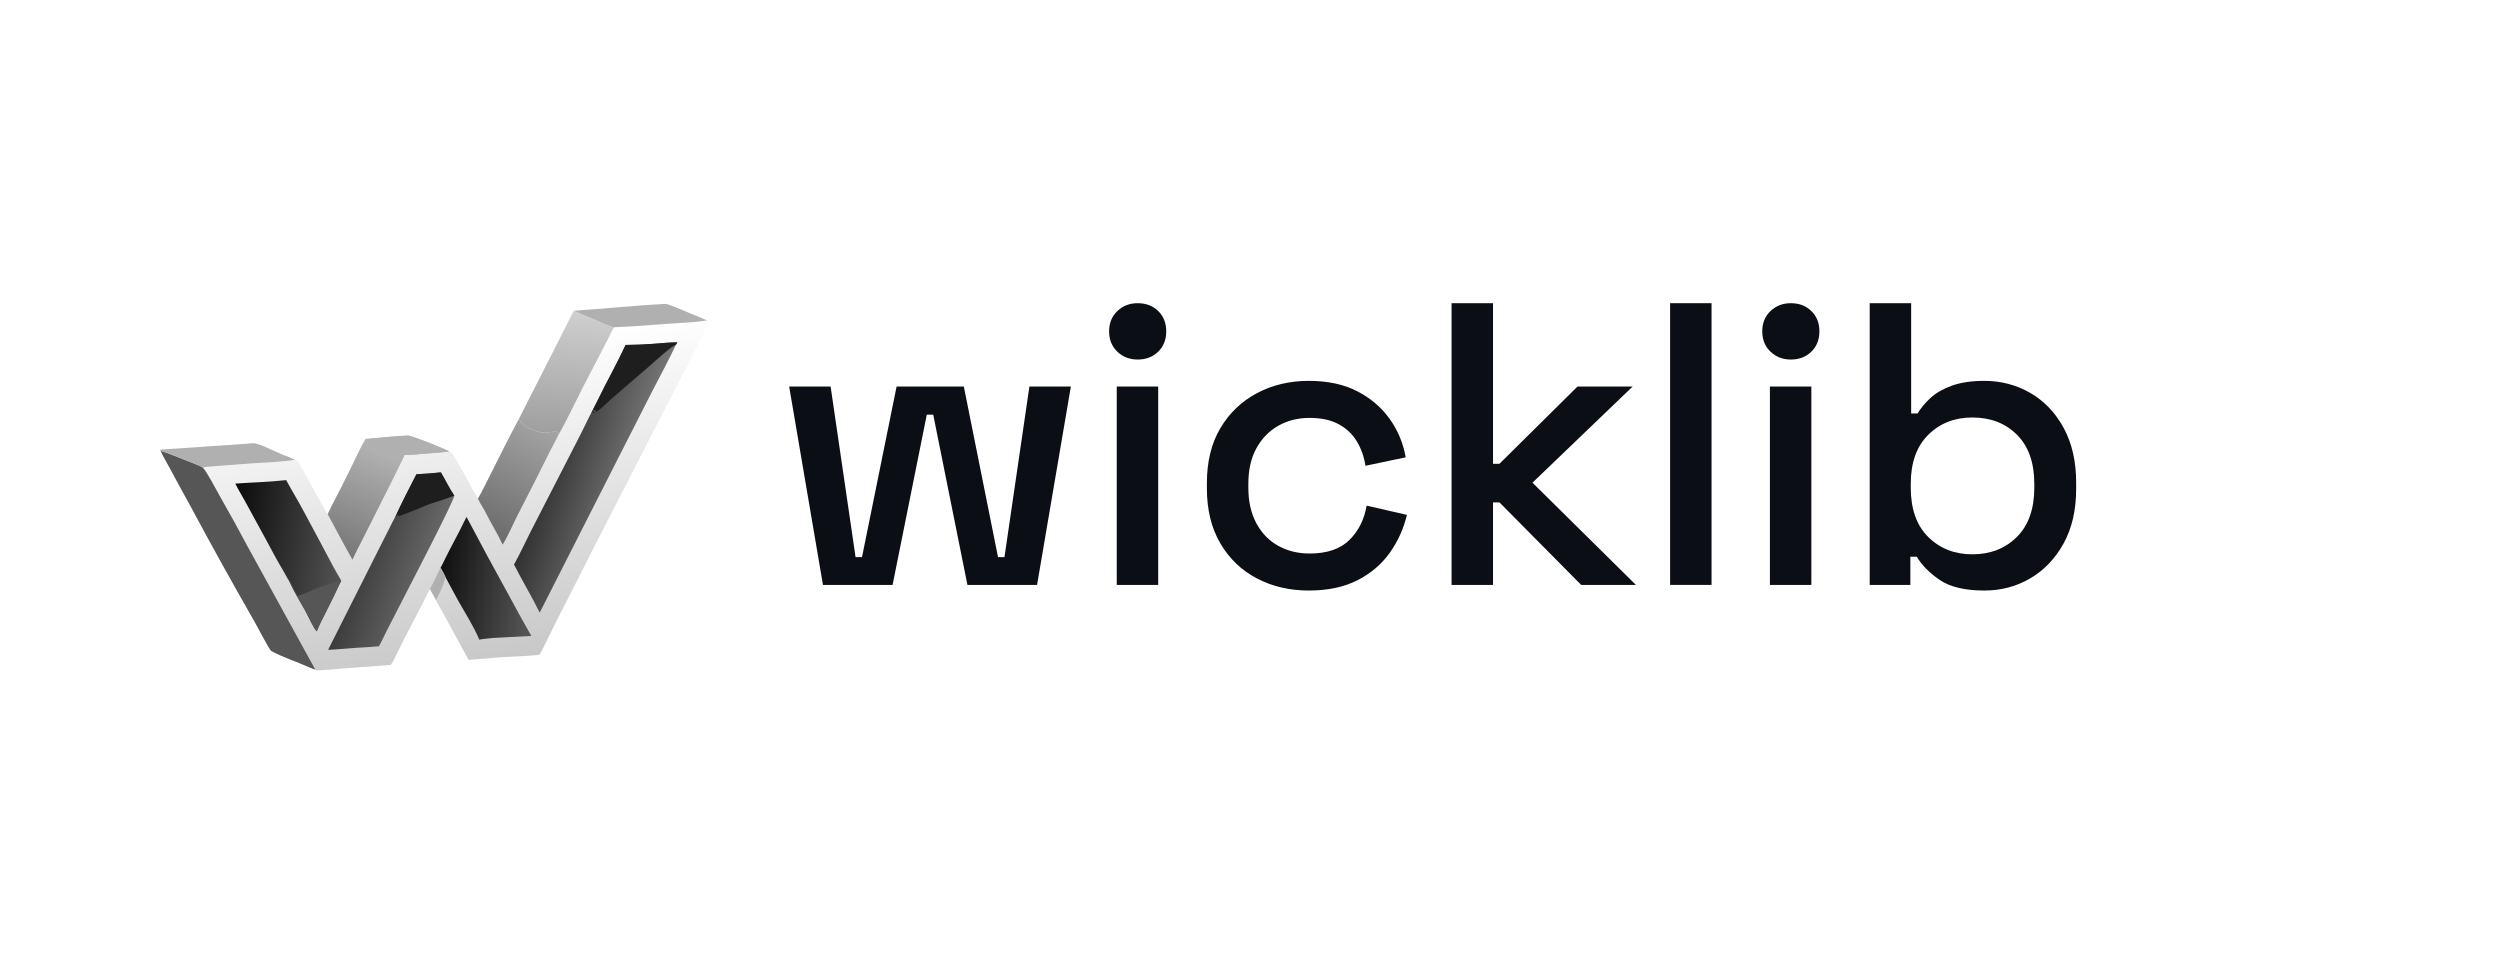
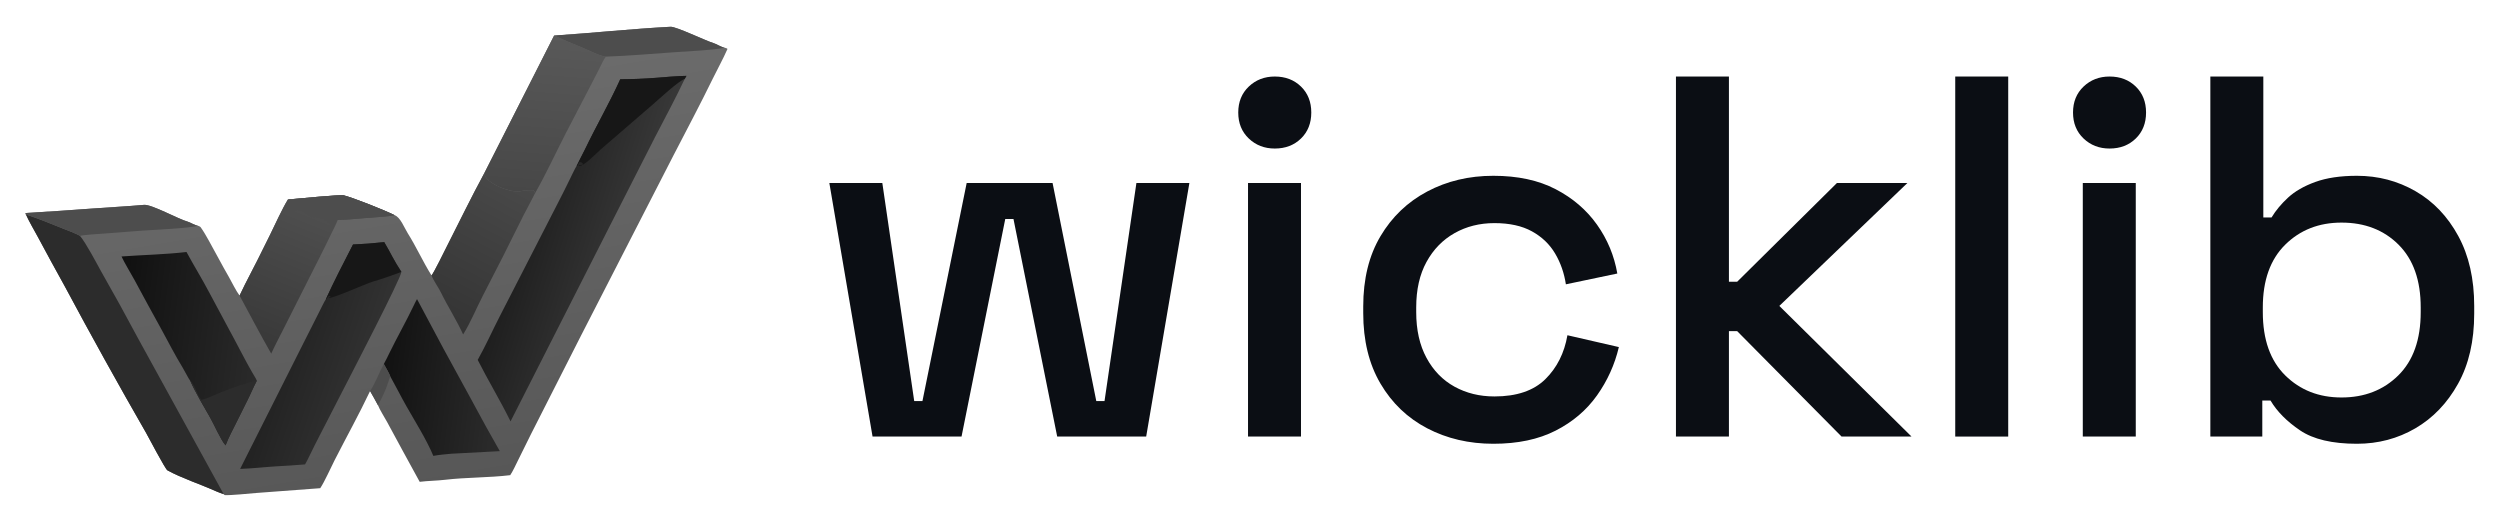
- <svg xmlns="http://www.w3.org/2000/svg" viewBox="0 0 2050 800" role="img" aria-label="Wicklib">
+ <svg xmlns="http://www.w3.org/2000/svg" viewBox="115 232 1604 334" role="img" aria-label="Wicklib">
  <g transform="translate(80 127) scale(0.27)">
    <defs>
      <linearGradient id="Gradient1" x1="317.499" x2="662.911" y1="1173.06" y2="1218.69" gradientUnits="userSpaceOnUse">
-         <stop class="stop0" offset="0" stop-color="#0b0b0c" />
-         <stop class="stop1" offset="1" stop-color="#525252" />
+         <stop class="stop0" offset="0" stop-color="#101010" />
+         <stop class="stop1" offset="1" stop-color="#2a2a2a" />
      </linearGradient>
      <linearGradient id="Gradient2" x1="706.498" x2="905.512" y1="1268.46" y2="1335.54" gradientUnits="userSpaceOnUse">
-         <stop class="stop0" offset="0" stop-color="#3c3c3c" />
-         <stop class="stop1" offset="1" stop-color="#676767" />
+         <stop class="stop0" offset="0" stop-color="#222222" />
+         <stop class="stop1" offset="1" stop-color="#323232" />
      </linearGradient>
      <linearGradient id="Gradient3" x1="1279.67" x2="1532.91" y1="958.608" y2="1037.58" gradientUnits="userSpaceOnUse">
-         <stop class="stop0" offset="0" stop-color="#313131" />
-         <stop class="stop1" offset="1" stop-color="#757675" />
+         <stop class="stop0" offset="0" stop-color="#1e1e1e" />
+         <stop class="stop1" offset="1" stop-color="#383838" />
      </linearGradient>
      <linearGradient id="Gradient4" x1="1086.61" x2="1261.15" y1="1181.49" y2="847.959" gradientUnits="userSpaceOnUse">
-         <stop class="stop0" offset="0" stop-color="#6b6b6b" />
-         <stop class="stop1" offset="1" stop-color="#a5a4a4" />
+         <stop class="stop0" offset="0" stop-color="#343434" />
+         <stop class="stop1" offset="1" stop-color="#494949" />
      </linearGradient>
      <linearGradient id="Gradient5" x1="645.984" x2="770.809" y1="1240.69" y2="926.812" gradientUnits="userSpaceOnUse">
-         <stop class="stop0" offset="0" stop-color="#777" />
-         <stop class="stop1" offset="1" stop-color="#b3b2b2" />
+         <stop class="stop0" offset="0" stop-color="#383838" />
+         <stop class="stop1" offset="1" stop-color="#4e4e4e" />
      </linearGradient>
      <linearGradient id="Gradient6" x1="1321.8" x2="1351.68" y1="880.03" y2="506.933" gradientUnits="userSpaceOnUse">
-         <stop class="stop0" offset="0" stop-color="#a09f9f" />
-         <stop class="stop1" offset="1" stop-color="#d0cfcf" />
+         <stop class="stop0" offset="0" stop-color="#474747" />
+         <stop class="stop1" offset="1" stop-color="#595959" />
      </linearGradient>
      <linearGradient id="Gradient7" x1="1141.27" x2="982.818" y1="1567.81" y2="643.232" gradientUnits="userSpaceOnUse">
-         <stop class="stop0" offset="0" stop-color="#c9c8c8" />
-         <stop class="stop1" offset="1" stop-color="#fff" />
+         <stop class="stop0" offset="0" stop-color="#575757" />
+         <stop class="stop1" offset="1" stop-color="#6b6b6b" />
      </linearGradient>
      <linearGradient id="Gradient3rd" x1="943.313" x2="1230.097" y1="1256.096" y2="1293.098" gradientUnits="userSpaceOnUse">
-         <stop offset="0" stop-color="#0b0b0c" />
-         <stop offset="1" stop-color="#525252" />
+         <stop offset="0" stop-color="#101010" />
+         <stop offset="1" stop-color="#2a2a2a" />
      </linearGradient>
    </defs>
    <g transform="translate(86.3165 -32.7675)">
      <path fill="url(#Gradient7)" d="M1360.08 506.127c92.06-6.077 184.43-15.959 276.76-20.859 13.2-.701 84.58 33.719 101.38 38.583 7.12 2.061 19.43 9.979 27.32 11.309 2.98.917 4.78.871 6.49 2.835-10.7 24.355-23.31 46.706-34.84 70.35-30.15 61.827-62.64 122.848-94.25 184.021l-218.3 425.504-119.45 235.21-31.27 63.21c-4.29 8.69-13.03 27.4-18.19 34.52-50.46 6.14-104.38 4.98-155.24 11-19.58 2.32-39.82 2.3-59.86 4.8-26.19-47.32-51.631-94.63-77.448-142.17-5.777-10.64-18.116-30.07-21.646-39.74-4.416-7.83-14.769-27.69-18.792-33.78-26.188 55.24-56.47 109.73-84.304 164.33-9.458 18.55-23.597 50.67-34.135 66.5l-152.33 11.39c-17.163 1.34-60.322 5.96-74.969 5.01l-2.14-2.19c-2.416-.53-16.953-6.32-19.086-7.31-34.921-15.75-81.902-31.23-114.637-49.34-5.111-2.83-46.006-80.8-50.365-88.46a13270 13270 0 0 1-193.572-348.89 8946 8946 0 0 1-64.391-118.06c-8.143-15.163-21.437-37.578-27.881-52.581l-1.597-1.951c1.809-1.836 4.902-1.756 7.574-1.926 50.876-3.091 99.993-6.325 150.99-10.179 41.749-3.155 81.185-4.987 123.707-8.782 18.013-1.608 82.249 34.156 103.056 39.647 6.807 1.796 17.301 8.933 24.792 9.85 1.913.691 5.436 1.968 6.596 3.555 7.044 9.639 14.059 22.236 19.864 32.556 15.983 28.411 30.88 57.511 47.241 85.691 7.545 13 16.713 32.73 25.422 44.2 4.338-8.18 8.139-17.32 12.557-25.87a5089 5089 0 0 0 59.691-118.072c10.957-22.536 29.564-63.112 42.552-84.2 2.471-1.466 6.101-.977 9.178-.951 11.063-1.326 117.036-10.801 122.719-9.321 24.361 6.346 97.316 35.231 121.763 47.43 13.666 4.645 23.281 30.327 31.001 42.567 20.42 32.377 36.32 68.087 56.62 100.517 4.53-3.86 32.3-60.7 36.86-69.66 29.21-57.474 57.75-116.314 88.46-172.939z" />
-       <path fill="#565656" d="M104.934 931.319c29.115 9.427 57.374 21.251 85.831 32.572 9.574 3.809 35.623 13.531 42.636 18.318 14.585 17.328 38.705 63.761 50.464 84.821a6131 6131 0 0 1 87.469 158.62l203.532 370.31c-2.416-.53-16.953-6.32-19.086-7.31-34.921-15.75-81.902-31.23-114.637-49.34-5.111-2.83-46.006-80.8-50.365-88.46a13270 13270 0 0 1-193.572-348.89 8946 8946 0 0 1-64.391-118.06c-8.143-15.163-21.437-37.578-27.881-52.581" />
+       <path fill="#2c2c2c" d="M104.934 931.319c29.115 9.427 57.374 21.251 85.831 32.572 9.574 3.809 35.623 13.531 42.636 18.318 14.585 17.328 38.705 63.761 50.464 84.821a6131 6131 0 0 1 87.469 158.62l203.532 370.31c-2.416-.53-16.953-6.32-19.086-7.31-34.921-15.75-81.902-31.23-114.637-49.34-5.111-2.83-46.006-80.8-50.365-88.46a13270 13270 0 0 1-193.572-348.89 8946 8946 0 0 1-64.391-118.06c-8.143-15.163-21.437-37.578-27.881-52.581" />
      <path fill="url(#Gradient6)" d="M1360.08 506.127c4.65 1.286 15.34 7.01 21.09 9.468 14.54 6.217 29.58 12.666 44.27 18.484 16.02 6.342 41.74 20.649 57.87 22.137-5.75 5.991-12.85 23.063-17.13 31.302l-27.34 52.826c-16.83 32.982-34.62 65.91-51.46 98.814-24.46 47.79-45.97 94.819-72.54 141.6-.93-3.712-.7-3.835-3.6-6.531-3.8-1.675-22.91-.282-27.5 1.148-23.06 7.178-87.61-17.518-89.76-41.894z" />
      <path fill="url(#Gradient5)" d="M736.557 894.887c11.063-1.326 117.036-10.801 122.719-9.321 24.361 6.346 97.316 35.231 121.763 47.43-7.744 2.254-42.791 5.109-53.256 5.681-25.615 1.401-57.102 5.54-82.07 5.6-1.38 5.761-10.167 22.514-13.297 28.944a2784 2784 0 0 1-31.61 64.029l-81.442 161.41c-10.936 22.09-21.015 40.38-31.561 63.31-26.478-46.31-49.96-91.34-75.224-137.99 4.338-8.18 8.139-17.32 12.557-25.87a5089 5089 0 0 0 59.691-118.072c10.957-22.536 29.564-63.112 42.552-84.2 2.471-1.466 6.101-.977 9.178-.951" />
-       <path fill="#b0b0b0" d="M736.557 894.887c11.063-1.326 117.036-10.801 122.719-9.321 24.361 6.346 97.316 35.231 121.763 47.43-7.744 2.254-42.791 5.109-53.256 5.681-25.615 1.401-57.102 5.54-82.07 5.6-3.674.519-6.88 14.83-10.349 17.498-1.308 1.006-14.807-13.193-17.858-15.352-10.02-7.091-25.26-7.502-37.186-8.983-7.08-6.111-25.092-17.409-35.101-15.346-7.043 1.452-21.35 7.798-27.299.458-1.434-5.846 7.166-18.854 10.487-25.348 5.176-.591 9.925-1.095 15.133-1.458-2.643-.766-4.231-.676-6.983-.859" />
+       <path fill="#4d4d4d" d="M736.557 894.887c11.063-1.326 117.036-10.801 122.719-9.321 24.361 6.346 97.316 35.231 121.763 47.43-7.744 2.254-42.791 5.109-53.256 5.681-25.615 1.401-57.102 5.54-82.07 5.6-3.674.519-6.88 14.83-10.349 17.498-1.308 1.006-14.807-13.193-17.858-15.352-10.02-7.091-25.26-7.502-37.186-8.983-7.08-6.111-25.092-17.409-35.101-15.346-7.043 1.452-21.35 7.798-27.299.458-1.434-5.846 7.166-18.854 10.487-25.348 5.176-.591 9.925-1.095 15.133-1.458-2.643-.766-4.231-.676-6.983-.859" />
      <path fill="url(#Gradient3rd)" d="M1034.25 1132.36C1076.07 1211.66 1118.69 1290.54 1162.1 1368.98L1197.32 1433.8L1231.016 1493.717L1116.48 1499.81C1102.93 1501.08 1086.49 1502.37 1073.08 1505.02C1056.97 1466.72 1030.68 1424.77 1010 1388.52C996.518 1364.88 984.091 1339.97 970.727 1315.97C968.805 1309.99 958.91 1292.82 955.395 1286.64C960.375 1277.83 964.343 1269.41 968.773 1260.33C987.226 1222.52 1008.2 1185.96 1026.32 1147.94C1028.73 1142.88 1031.51 1137.21 1034.25 1132.36Z" />
      <path fill="url(#Gradient4)" d="M1193.98 833.481c2.15 24.376 66.7 49.072 89.76 41.894 4.59-1.43 23.7-2.823 27.5-1.148 2.9 2.696 2.67 2.819 3.6 6.531-9.28 18.804-19.4 36.484-28.72 55.009a9589 9589 0 0 1-95.25 188.223c-14.56 28.01-30.48 66.47-47.04 92.48-15.02-33.37-36.76-66.99-52.9-100.11-6.01-12.33-17.58-27.84-22.27-40.28 4.53-3.86 32.3-60.7 36.86-69.66 29.21-57.474 57.75-116.314 88.46-172.939" />
-       <path fill="#b0b0b0" d="m104.934 931.319-1.597-1.951c1.809-1.836 4.902-1.756 7.574-1.926 50.876-3.091 99.993-6.325 150.99-10.179 41.749-3.155 81.185-4.987 123.707-8.782 18.013-1.608 82.249 34.156 103.056 39.647 6.807 1.796 17.301 8.933 24.792 9.85-14.933 5.771-108.867 10.186-131.364 11.684l-97.4 7.451c-8.323.626-45.598 2.91-51.291 5.096-7.013-4.787-33.062-14.509-42.636-18.318-28.457-11.321-56.716-23.145-85.831-32.572M1360.08 506.127c92.06-6.077 184.43-15.959 276.76-20.859 13.2-.701 84.58 33.719 101.38 38.583 7.12 2.061 19.43 9.979 27.32 11.309-31.98 6.128-83.65 8.081-117.45 10.435-52.83 3.678-111.93 8.94-164.78 10.621-16.13-1.488-41.85-15.795-57.87-22.137-14.69-5.818-29.73-12.267-44.27-18.484-5.75-2.458-16.44-8.182-21.09-9.468M922.744 1350.92c12.34-18.35 21.708-44.38 32.651-64.28 3.515 6.18 13.41 23.35 15.332 29.33-1.904 4.33-3.369 9.68-4.864 14.26-6.345 19.46-14.717 36.46-24.327 54.47-4.416-7.83-14.769-27.69-18.792-33.78" />
+       <path fill="#4d4d4d" d="m104.934 931.319-1.597-1.951c1.809-1.836 4.902-1.756 7.574-1.926 50.876-3.091 99.993-6.325 150.99-10.179 41.749-3.155 81.185-4.987 123.707-8.782 18.013-1.608 82.249 34.156 103.056 39.647 6.807 1.796 17.301 8.933 24.792 9.85-14.933 5.771-108.867 10.186-131.364 11.684l-97.4 7.451c-8.323.626-45.598 2.91-51.291 5.096-7.013-4.787-33.062-14.509-42.636-18.318-28.457-11.321-56.716-23.145-85.831-32.572M1360.08 506.127c92.06-6.077 184.43-15.959 276.76-20.859 13.2-.701 84.58 33.719 101.38 38.583 7.12 2.061 19.43 9.979 27.32 11.309-31.98 6.128-83.65 8.081-117.45 10.435-52.83 3.678-111.93 8.94-164.78 10.621-16.13-1.488-41.85-15.795-57.87-22.137-14.69-5.818-29.73-12.267-44.27-18.484-5.75-2.458-16.44-8.182-21.09-9.468M922.744 1350.92c12.34-18.35 21.708-44.38 32.651-64.28 3.515 6.18 13.41 23.35 15.332 29.33-1.904 4.33-3.369 9.68-4.864 14.26-6.345 19.46-14.717 36.46-24.327 54.47-4.416-7.83-14.769-27.69-18.792-33.78" />
      <path fill="url(#Gradient3)" d="M1517.23 610.049c28.21-.157 56.4-1.307 84.52-3.45 25.2-1.863 47.21-4.339 72.84-4.692l-4.26 7.437c-22.41 47.912-46.45 91.435-70.43 138.125l-103 202.292-240.4 473.299c-23.85-48.94-53.57-97.76-78.03-146.18 18.08-31.98 35.38-70.4 52.35-103.43l135.61-264.266a2380 2380 0 0 0 31.36-62.441c2.36-4.799 13.27-27.617 15.78-30.895 6.17-13.325 13.5-26 19.77-39.08 26.68-55.6 58.54-110.697 83.89-166.719" />
-       <path fill="#1e1e1e" d="M1517.23 610.049c28.21-.157 56.4-1.307 84.52-3.45 25.2-1.863 47.21-4.339 72.84-4.692l-4.26 7.437c-12.65 2.958-62.74 49.301-74.73 59.644l-125.35 108.193c-10.22 8.912-40.47 41.118-51.95 39.023l.83-1.807c4.07-.722 7.67-.353 9.7-2.681-1.53-3.024-4.59-5.04-8.06-5.081-4.09 4.077-2.59 7.038-6.13 9.651l-1.07-.438c6.17-13.325 13.5-26 19.77-39.08 26.68-55.6 58.54-110.697 83.89-166.719" />
+       <path fill="#171717" d="M1517.23 610.049c28.21-.157 56.4-1.307 84.52-3.45 25.2-1.863 47.21-4.339 72.84-4.692l-4.26 7.437c-12.65 2.958-62.74 49.301-74.73 59.644l-125.35 108.193c-10.22 8.912-40.47 41.118-51.95 39.023l.83-1.807c4.07-.722 7.67-.353 9.7-2.681-1.53-3.024-4.59-5.04-8.06-5.081-4.09 4.077-2.59 7.038-6.13 9.651l-1.07-.438c6.17-13.325 13.5-26 19.77-39.08 26.68-55.6 58.54-110.697 83.89-166.719" />
      <path fill="url(#Gradient2)" d="M882.167 1002.65c26.765-1.18 47.443-2.684 74.187-5.662 15.24 25.552 23.128 44.182 40.808 70.672-.339 14.31-120.943 246.33-134.941 273.67l-70.262 136.66c-6.678 12.8-17.286 36.41-23.71 47.23-22.637 2.01-46.144 3.27-68.9 4.63-27.935 1.68-57.732 5.3-85.442 6.08l151.963-301.82a6045 6045 0 0 0 34.626-68.48c2.233-4.46 14.697-29.95 17.122-32.93 18.662-41.28 43.725-89.33 64.549-130.05" />
-       <path fill="#1e1e1e" d="M882.167 1002.65c26.765-1.18 47.443-2.684 74.187-5.662 15.24 25.552 23.128 44.182 40.808 70.672-16.227 6.5-51.138 18.44-67.186 23-16.966 4.81-92.98 39.43-104.127 38.87l-1.397-1.18q2.44-.975 4.902-1.89c-4.128-1.86-2.314-1.98-5.682-1.02-1.783 2.97-2.987 4.78-5.041 7.58l-1.013-.32c18.662-41.28 43.725-89.33 64.549-130.05" />
+       <path fill="#171717" d="M882.167 1002.65c26.765-1.18 47.443-2.684 74.187-5.662 15.24 25.552 23.128 44.182 40.808 70.672-16.227 6.5-51.138 18.44-67.186 23-16.966 4.81-92.98 39.43-104.127 38.87l-1.397-1.18q2.44-.975 4.902-1.89c-4.128-1.86-2.314-1.98-5.682-1.02-1.783 2.97-2.987 4.78-5.041 7.58l-1.013-.32c18.662-41.28 43.725-89.33 64.549-130.05" />
      <path fill="url(#Gradient1)" d="M332.051 1031.1c51.379-3.77 102.77-4.61 154.463-10.63 16.868 31.35 35.851 61.93 52.381 93.17 26.826 50.69 54.74 101.21 81.253 151.99 7.163 13.7 14.596 27.26 22.295 40.66 2.852 5.01 9.587 15.51 11.234 20.05-7.733 14.25-14.664 31.41-22.47 46.7l-25.532 51.19c-9.393 18.61-18.854 36.29-26.354 55.8-12.124-14.12-26.308-48.04-36.138-65.19-15.202-26.54-35.352-60.22-47.805-88.15-3.95-5.08-14.208-25.25-18.328-31.98-17.938-29.31-33.359-59.7-49.821-89.76-21.776-39.34-43.3-78.82-64.571-118.43-9.539-17.46-22.318-37.86-30.607-55.42" />
-       <path fill="#565656" d="M495.378 1326.69c9.277 5.26 17.458 36.96 26.507 45.16 13.348-2.43 33.745-13.09 47.058-18.2 23.213-8.91 59.562-22.73 83.229-27.04l1.505-.27c-7.733 14.25-14.664 31.41-22.47 46.7l-25.532 51.19c-9.393 18.61-18.854 36.29-26.354 55.8-12.124-14.12-26.308-48.04-36.138-65.19-15.202-26.54-35.352-60.22-47.805-88.15" />
+       <path fill="#2c2c2c" d="M495.378 1326.69c9.277 5.26 17.458 36.96 26.507 45.16 13.348-2.43 33.745-13.09 47.058-18.2 23.213-8.91 59.562-22.73 83.229-27.04l1.505-.27c-7.733 14.25-14.664 31.41-22.47 46.7l-25.532 51.19c-9.393 18.61-18.854 36.29-26.354 55.8-12.124-14.12-26.308-48.04-36.138-65.19-15.202-26.54-35.352-60.22-47.805-88.15" />
    </g>
  </g>
-   <g fill="#0b0e14" transform="translate(631.93 479.62) scale(0.33 -0.33)">
+   <g fill="#0b0e14" transform="translate(631.93 512.1) scale(0.33 -0.33)">
    <path d="M130 0 46 493H149L211 69H227L313 493H480L565 69H581L643 493H746L662 0H489L404 423H388L303 0Z" transform="translate(0 0)" />
    <path d="M76 0V493H179V0ZM128 560Q98 560 77.5 579.5Q57 599 57 630Q57 661 77.5 680.5Q98 700 128 700Q159 700 179.0 680.5Q199 661 199 630Q199 599 179.0 579.5Q159 560 128 560Z" transform="translate(784 0)" />
    <path d="M305 -14Q234 -14 176.5 16.0Q119 46 85.5 103.0Q52 160 52 240V253Q52 333 85.5 389.5Q119 446 176.5 476.5Q234 507 305 507Q376 507 426.0 481.0Q476 455 506.5 412.0Q537 369 546 317L446 296Q441 329 425.0 356.0Q409 383 380.0 399.0Q351 415 307 415Q264 415 229.5 395.5Q195 376 175.0 339.5Q155 303 155 251V242Q155 190 175.0 153.0Q195 116 229.5 97.0Q264 78 307 78Q372 78 406.0 111.5Q440 145 449 197L549 174Q537 123 506.5 80.0Q476 37 426.0 11.5Q376 -14 305 -14Z" transform="translate(1032 0)" />
    <path d="M76 0V700H179V301H195L389 493H526L277 254L534 0H398L195 205H179V0Z" transform="translate(1616 0)" />
    <path d="M76 0V700H179V0Z" transform="translate(2159 0)" />
    <path d="M76 0V493H179V0ZM128 560Q98 560 77.5 579.5Q57 599 57 630Q57 661 77.5 680.5Q98 700 128 700Q159 700 179.0 680.5Q199 661 199 630Q199 599 179.0 579.5Q159 560 128 560Z" transform="translate(2407 0)" />
    <path d="M361 -14Q289 -14 250.5 12.0Q212 38 193 70H177V0H76V700H179V426H195Q207 446 227.0 464.5Q247 483 280.0 495.0Q313 507 361 507Q423 507 475.0 477.0Q527 447 558.0 390.0Q589 333 589 254V239Q589 159 557.5 102.5Q526 46 474.5 16.0Q423 -14 361 -14ZM331 76Q398 76 441.5 119.0Q485 162 485 242V251Q485 330 442.0 373.0Q399 416 331 416Q265 416 221.5 373.0Q178 330 178 251V242Q178 162 221.5 119.0Q265 76 331 76Z" transform="translate(2655 0)" />
  </g>
</svg>
